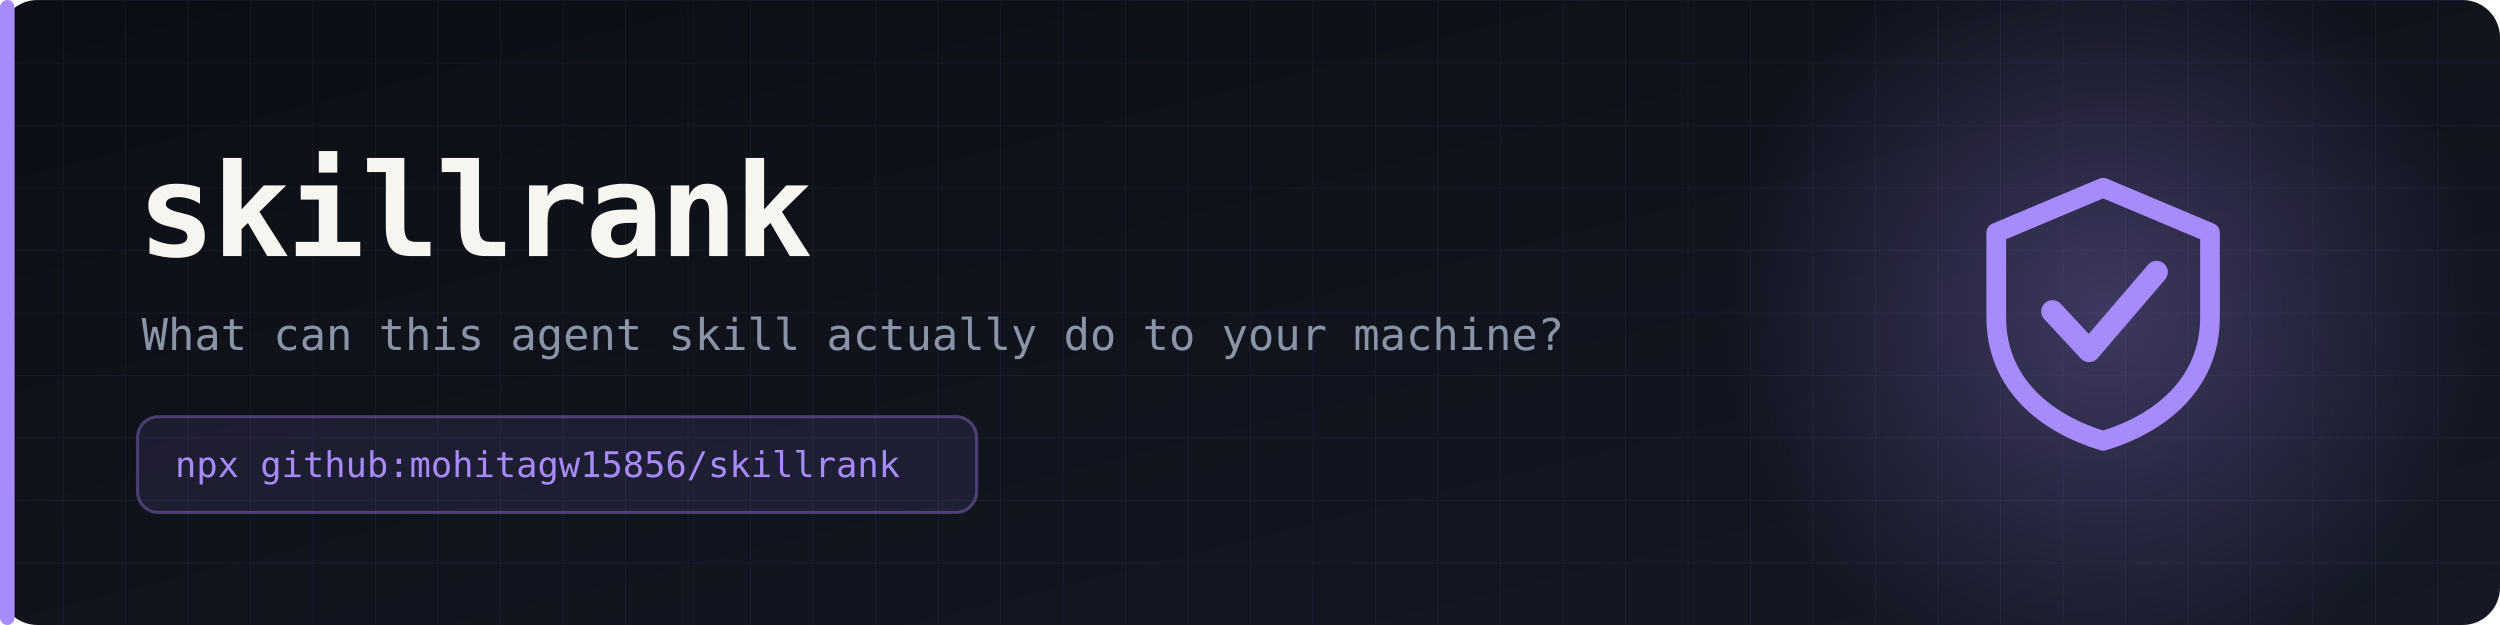
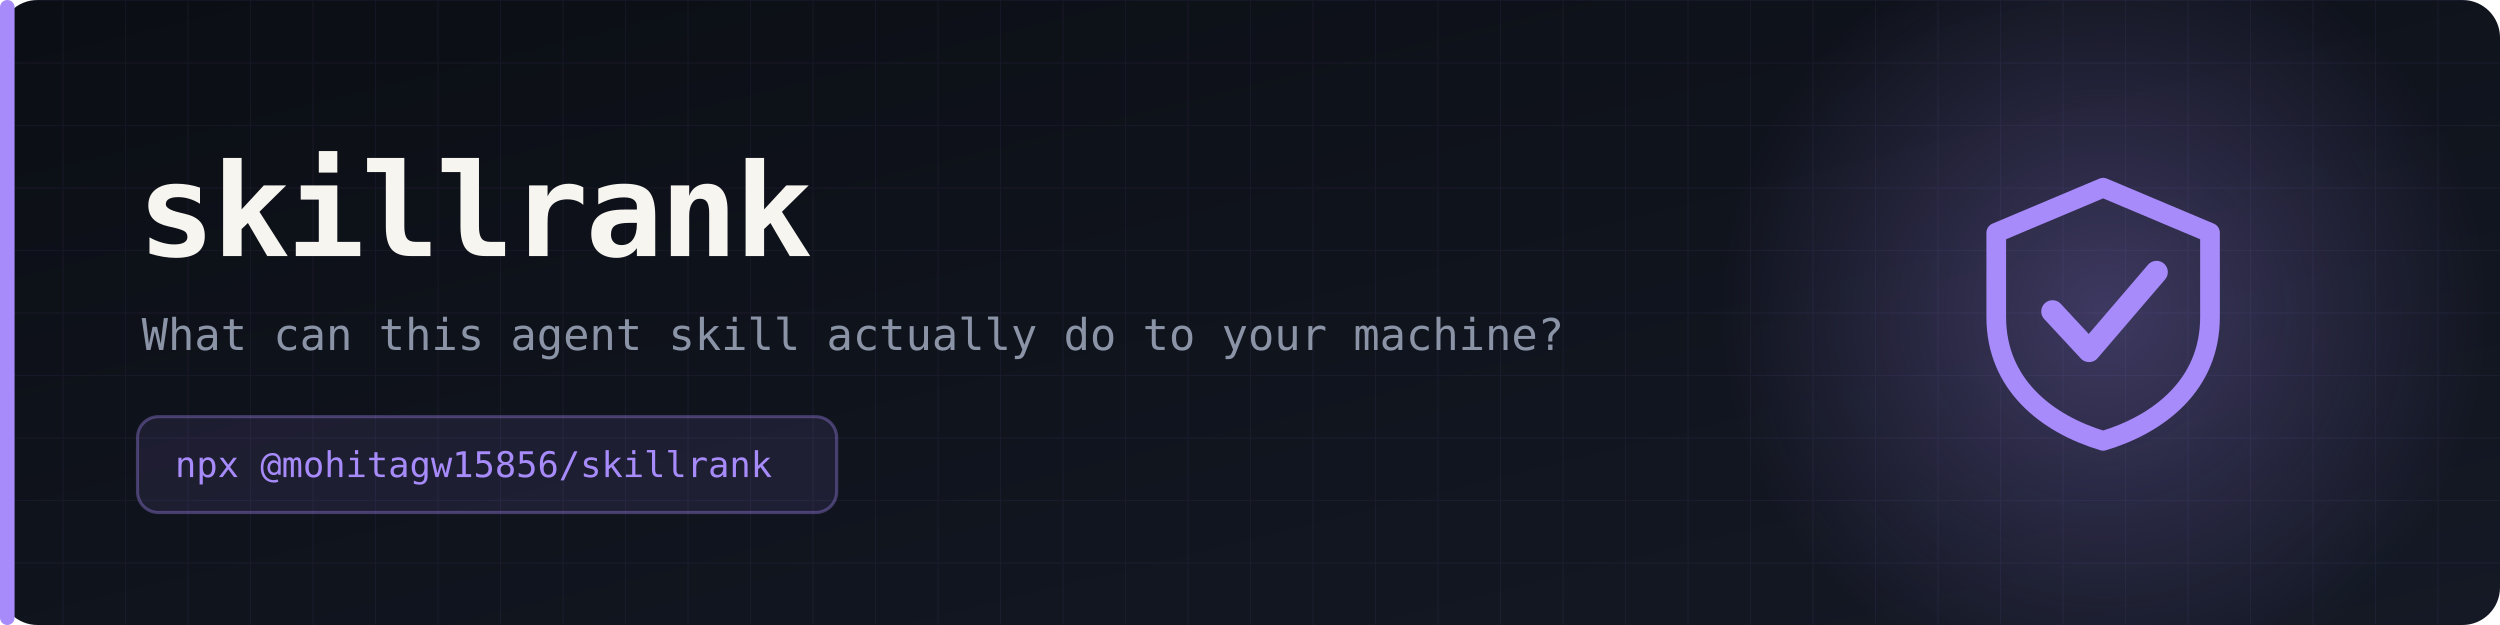
<svg xmlns="http://www.w3.org/2000/svg" viewBox="0 0 1200 300" width="1200" height="300" role="img" aria-label="skillrank — What can this agent skill actually do to your machine?">
  <defs>
    <linearGradient id="bg" x1="0" y1="0" x2="1" y2="1">
      <stop offset="0" stop-color="#0B0E14" />
      <stop offset="1" stop-color="#141925" />
    </linearGradient>
    <radialGradient id="glow" cx="0.5" cy="0.5" r="0.5">
      <stop offset="0" stop-color="#A78BFA" stop-opacity="0.30" />
      <stop offset="1" stop-color="#A78BFA" stop-opacity="0" />
    </radialGradient>
    <pattern id="grid" width="30" height="30" patternUnits="userSpaceOnUse">
      <path d="M30 0 L0 0 0 30" fill="none" stroke="#A78BFA" stroke-opacity="0.06" stroke-width="1" />
    </pattern>
  </defs>
  <rect width="1200" height="300" rx="18" fill="url(#bg)" />
  <rect width="1200" height="300" rx="18" fill="url(#grid)" />
  <circle cx="1010" cy="150" r="185" fill="url(#glow)" />
  <rect x="0" y="0" width="7" height="300" rx="3.5" fill="#A78BFA" />
  <text x="66" y="122.9" font-family="ui-monospace, SFMono-Regular, 'SF Mono', Menlo, Consolas, monospace" font-size="62" font-weight="700" fill="#F7F5F0" letter-spacing="-1.5">skillrank</text>
  <text x="68" y="168" font-family="ui-monospace, SFMono-Regular, 'SF Mono', Menlo, Consolas, monospace" font-size="21" fill="#8B94A7">What can this agent skill actually do to your machine?</text>
-   <rect x="66" y="200" width="402.8" height="46" rx="10" fill="#A78BFA" fill-opacity="0.10" stroke="#A78BFA" stroke-opacity="0.35" stroke-width="1.5" />
-   <text x="84" y="229" font-family="ui-monospace, SFMono-Regular, 'SF Mono', Menlo, Consolas, monospace" font-size="17" fill="#A78BFA">npx github:mohitagw15856/skillrank</text>
+   <rect x="66" y="200" width="335.6" height="46" rx="10" fill="#A78BFA" fill-opacity="0.10" stroke="#A78BFA" stroke-opacity="0.35" stroke-width="1.5" />
+   <text x="84" y="229" font-family="ui-monospace, SFMono-Regular, 'SF Mono', Menlo, Consolas, monospace" font-size="17" fill="#A78BFA">npx @mohitagw15856/skillrank</text>
  <g transform="translate(942, 82) scale(1.35)">
    <path d="M50 6 L88 22 L88 52 C88 76 70 90 50 96 C30 90 12 76 12 52 L12 22 Z" fill="none" stroke="#A78BFA" stroke-width="7" stroke-linejoin="round" />
    <path d="M32 50 L45 64 L69 36" fill="none" stroke="#A78BFA" stroke-width="8" stroke-linecap="round" stroke-linejoin="round" />
  </g>
</svg>
